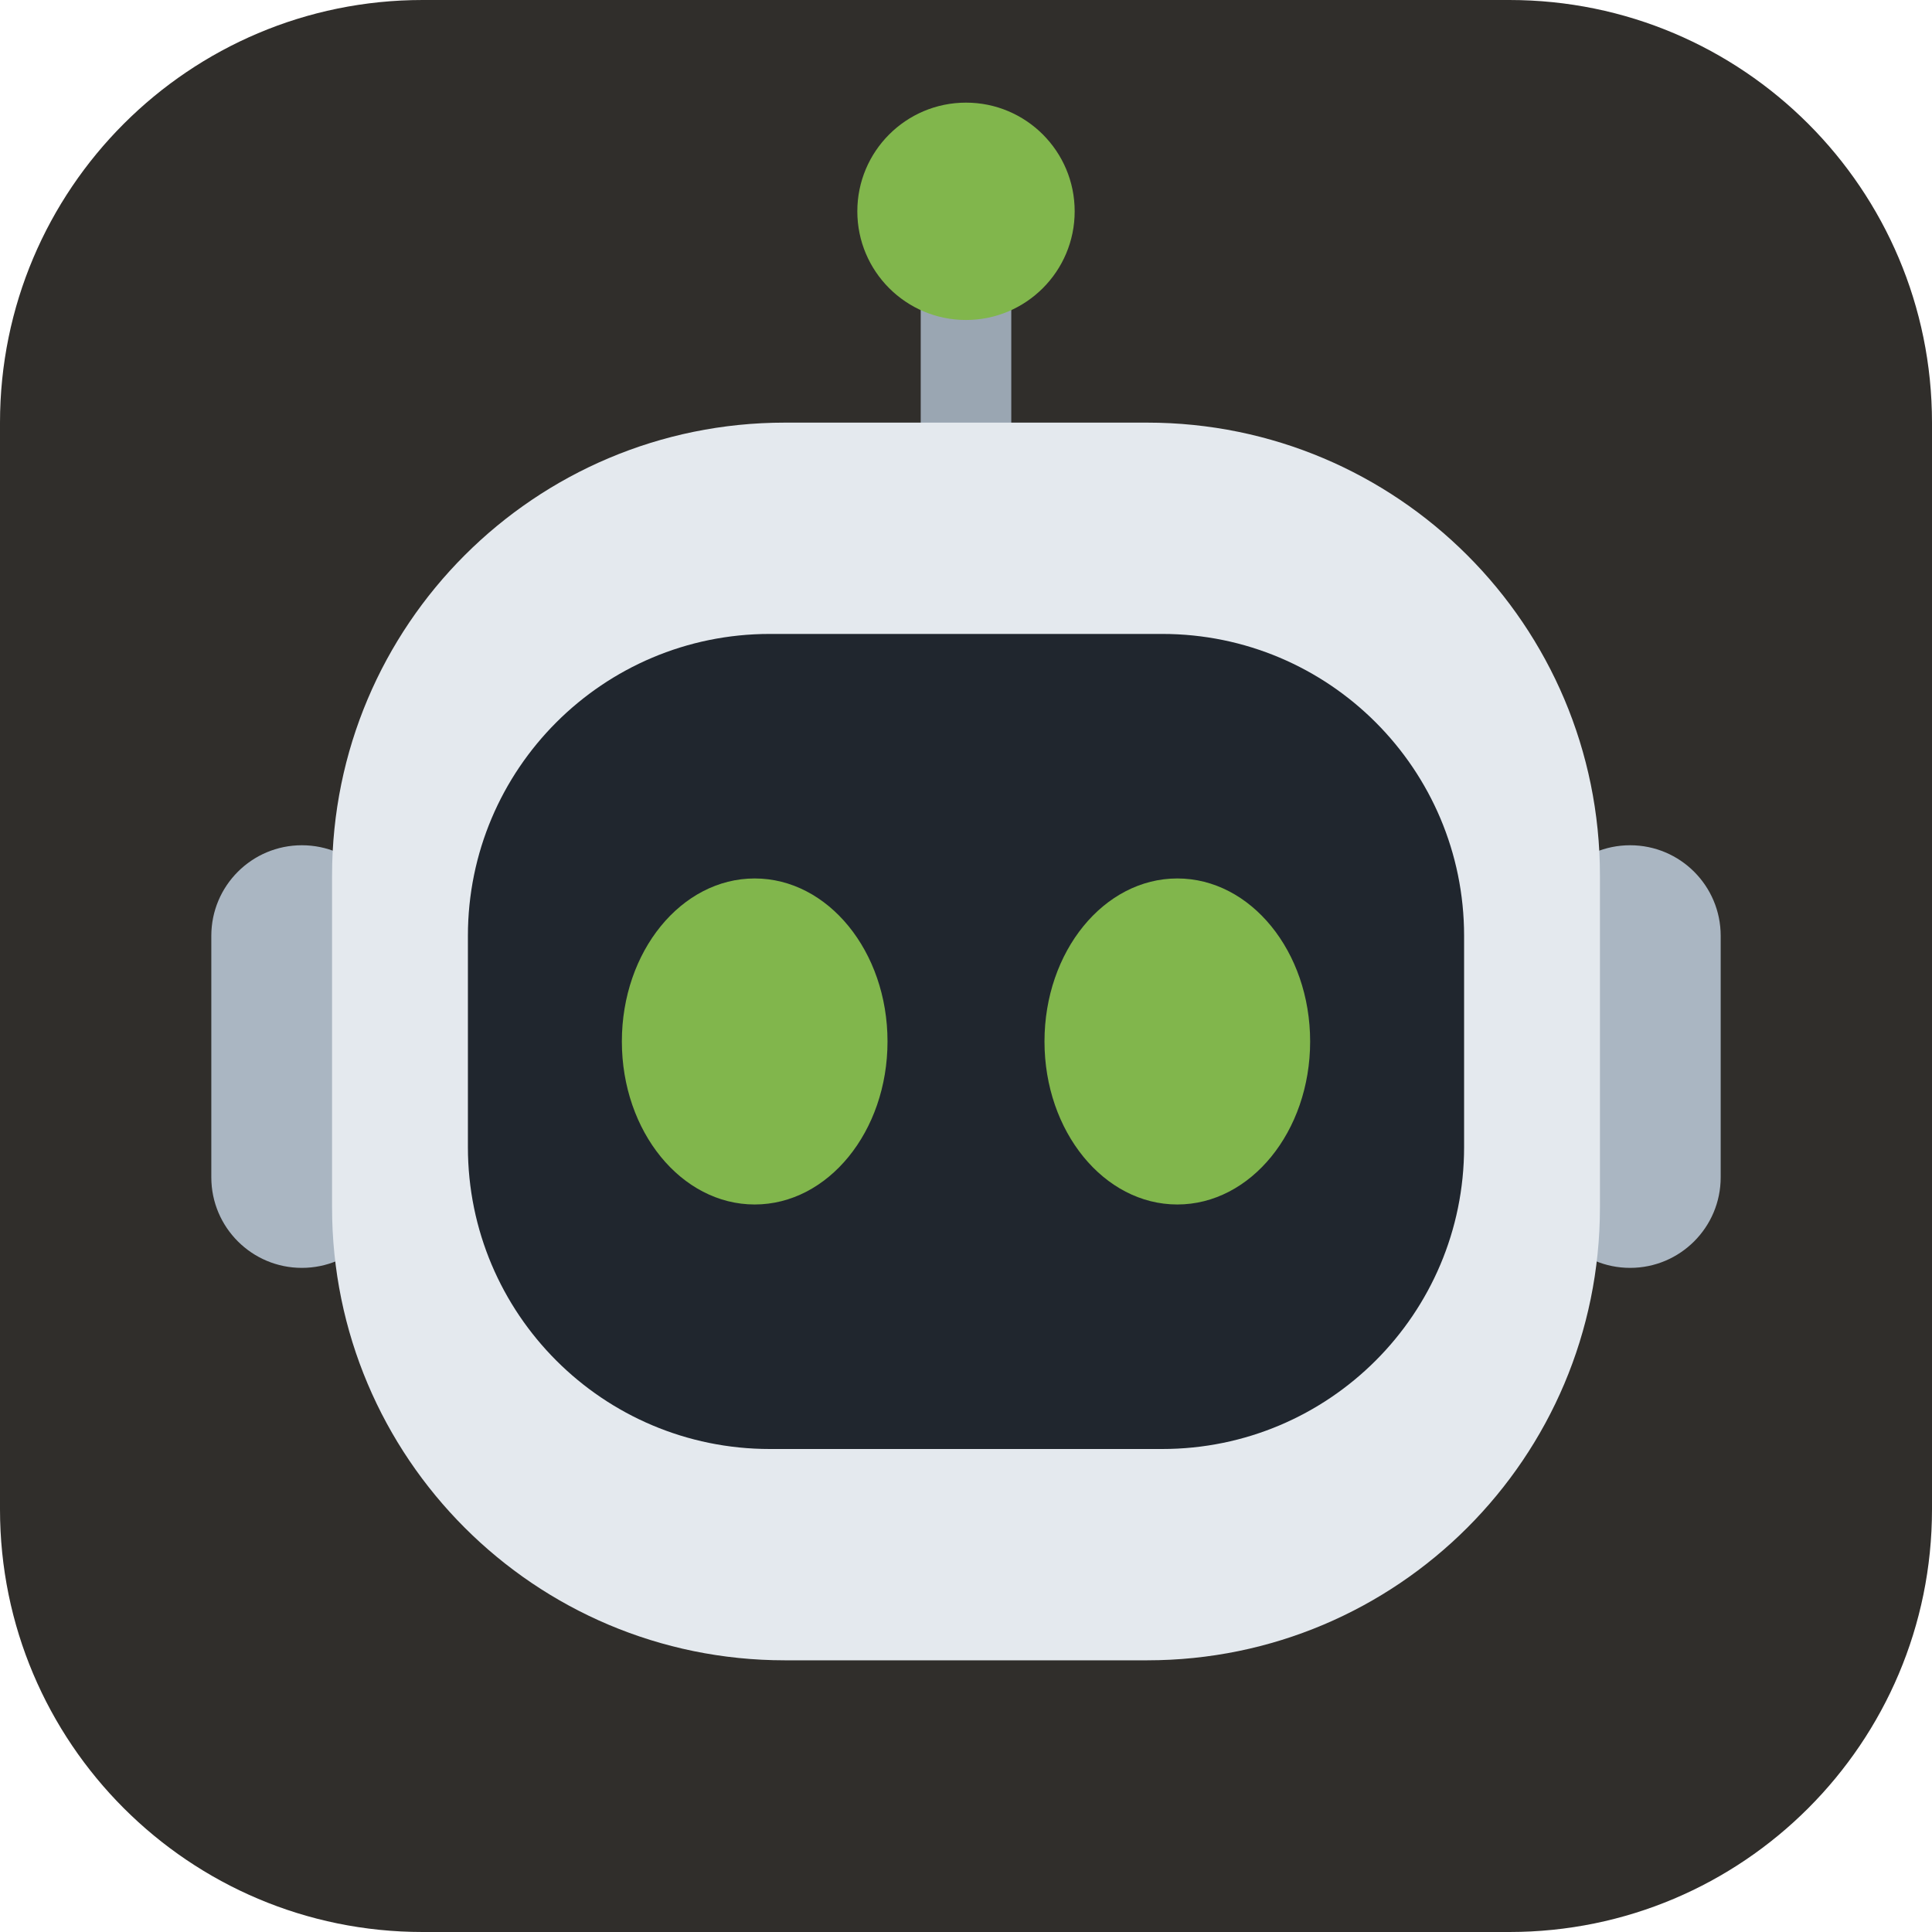
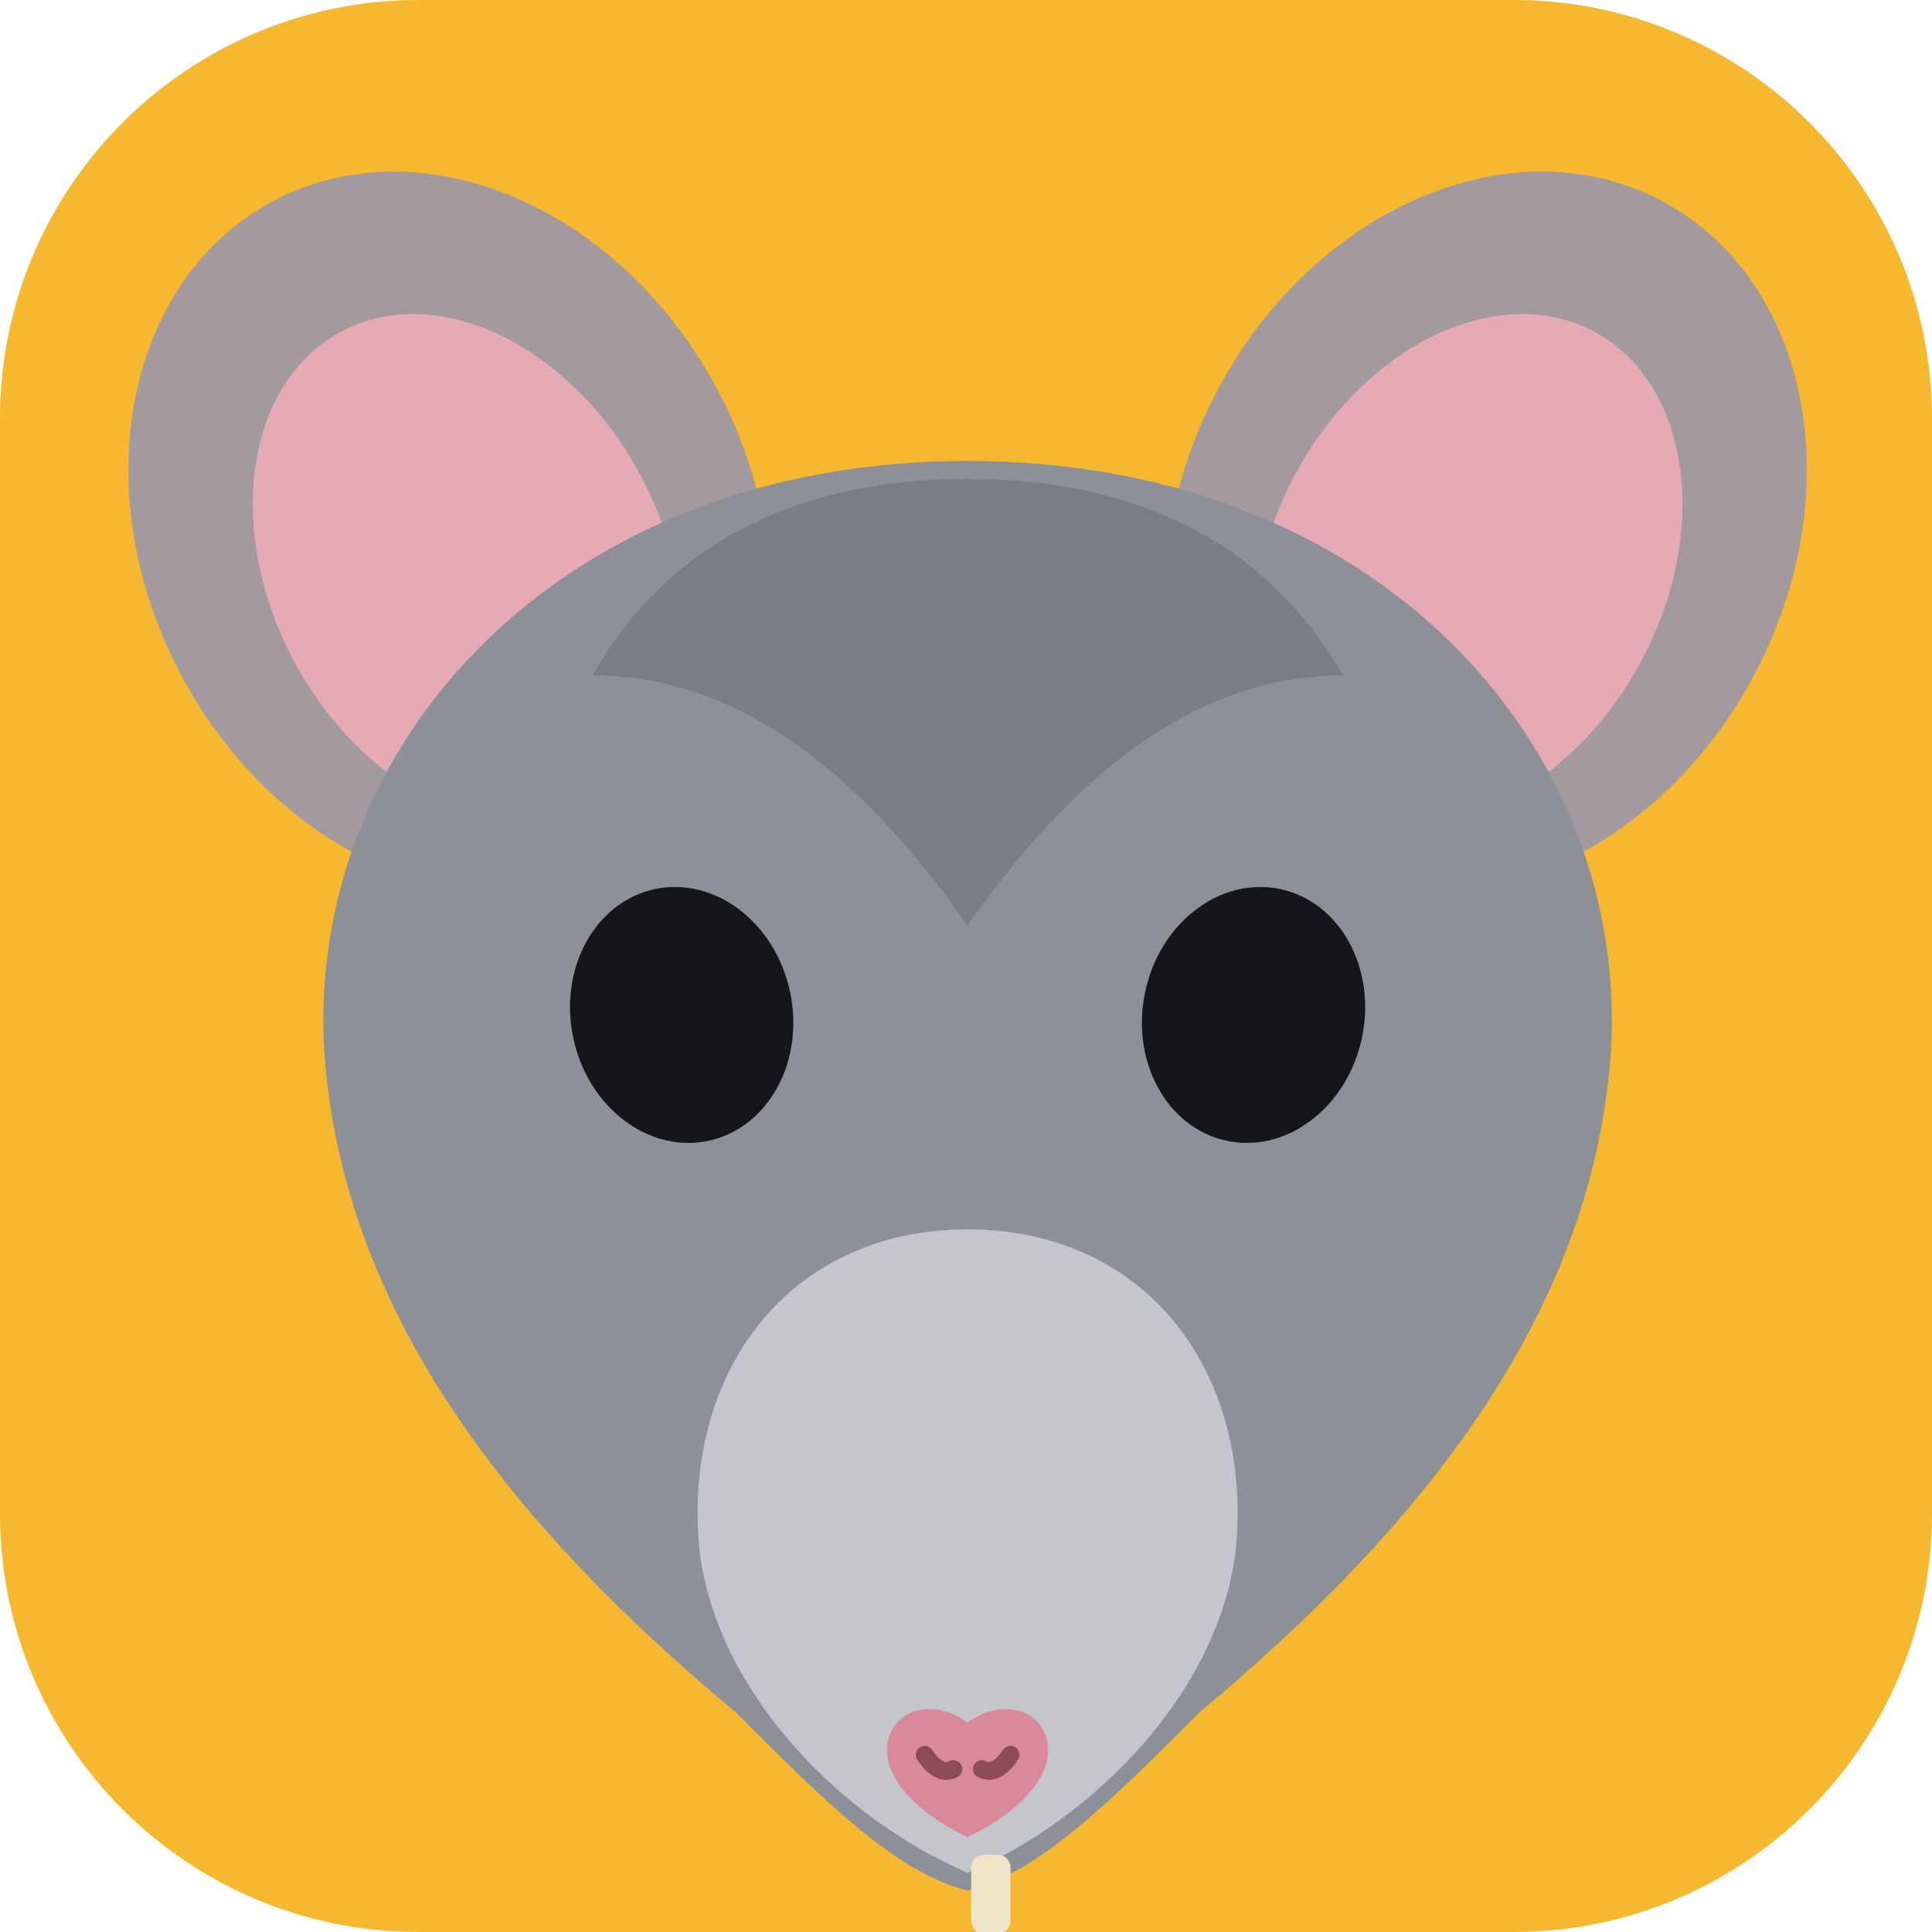
- <svg xmlns="http://www.w3.org/2000/svg" viewBox="0 0 64 64">
-   <rect width="64" height="64" rx="14" fill="#302e2b" />
-   <path d="M32 14V8" stroke="#9aa6b2" stroke-width="3" stroke-linecap="round" />
-   <circle cx="32" cy="7" r="3.6" fill="#81b64c" />
-   <rect x="7" y="28" width="6" height="14" rx="3" fill="#aab6c2" />
-   <rect x="51" y="28" width="6" height="14" rx="3" fill="#aab6c2" />
-   <rect x="11" y="14" width="42" height="41" rx="15" fill="#e4e9ee" />
-   <rect x="15.5" y="21" width="33" height="27" rx="10" fill="#20262e" />
-   <ellipse cx="25" cy="34.5" rx="4.4" ry="5.4" fill="#81b64c" />
-   <ellipse cx="39" cy="34.5" rx="4.4" ry="5.4" fill="#81b64c" />
+ <svg xmlns="http://www.w3.org/2000/svg" viewBox="0 0 120 120">
+   <rect width="120" height="120" rx="26" fill="#f5b82e" />
+   <g transform="translate(-6.5 -8) scale(1.11)">
+     <g>
+       <ellipse cx="31" cy="37" rx="17" ry="21" transform="rotate(-28 31 37)" fill="#a39a9f" />
+       <ellipse cx="89" cy="37" rx="17" ry="21" transform="rotate(28 89 37)" fill="#a39a9f" />
+       <ellipse cx="32" cy="39" rx="11" ry="15" transform="rotate(-28 32 39)" fill="#e6aab5" />
+       <ellipse cx="88" cy="39" rx="11" ry="15" transform="rotate(28 88 39)" fill="#e6aab5" />
+       <path d="M60 33C83 33 97 49 96 66C95 81 85 93 73 103C68 108 64 112 60 113C56 112 52 108 47 103C35 93 25 81 24 66C23 49 37 33 60 33Z" fill="#8d9097" />
+       <path d="M60 34C70 34 77 38 81 45C74 45 67 49 60 59C53 49 46 45 39 45C43 38 50 34 60 34Z" fill="#7a7d84" />
+       <path d="M60 76C70 76 76 84 75 94C74 102 67 109 60 112C53 109 46 102 45 94C44 84 50 76 60 76Z" fill="#c5c6cb" />
+       <g>
+         <g>
+           <ellipse cx="44" cy="64" rx="6.2" ry="7.2" transform="rotate(-12 44 64)" fill="#15161a" />
+           <ellipse cx="76" cy="64" rx="6.2" ry="7.2" transform="rotate(12 76 64)" fill="#15161a" />
+         </g>
+       </g>
+       <rect x="60.2" y="111" width="2.2" height="4.4" rx=".7" fill="#efe4c8" />
+       <g>
+         <path d="M60 110C57 108.6 55 106.4 55.6 104.4C56.2 102.6 58.4 102.4 60 103.6C61.6 102.4 63.8 102.6 64.4 104.4C65 106.4 63 108.6 60 110Z" fill="#d9899a" />
+         <path d="M57.6 105.4Q58.4 106.6 59.2 106.2M62.4 105.4Q61.6 106.6 60.8 106.2" fill="none" stroke="#8c4b58" stroke-width="1" stroke-linecap="round" />
+       </g>
+     </g>
+   </g>
</svg>
